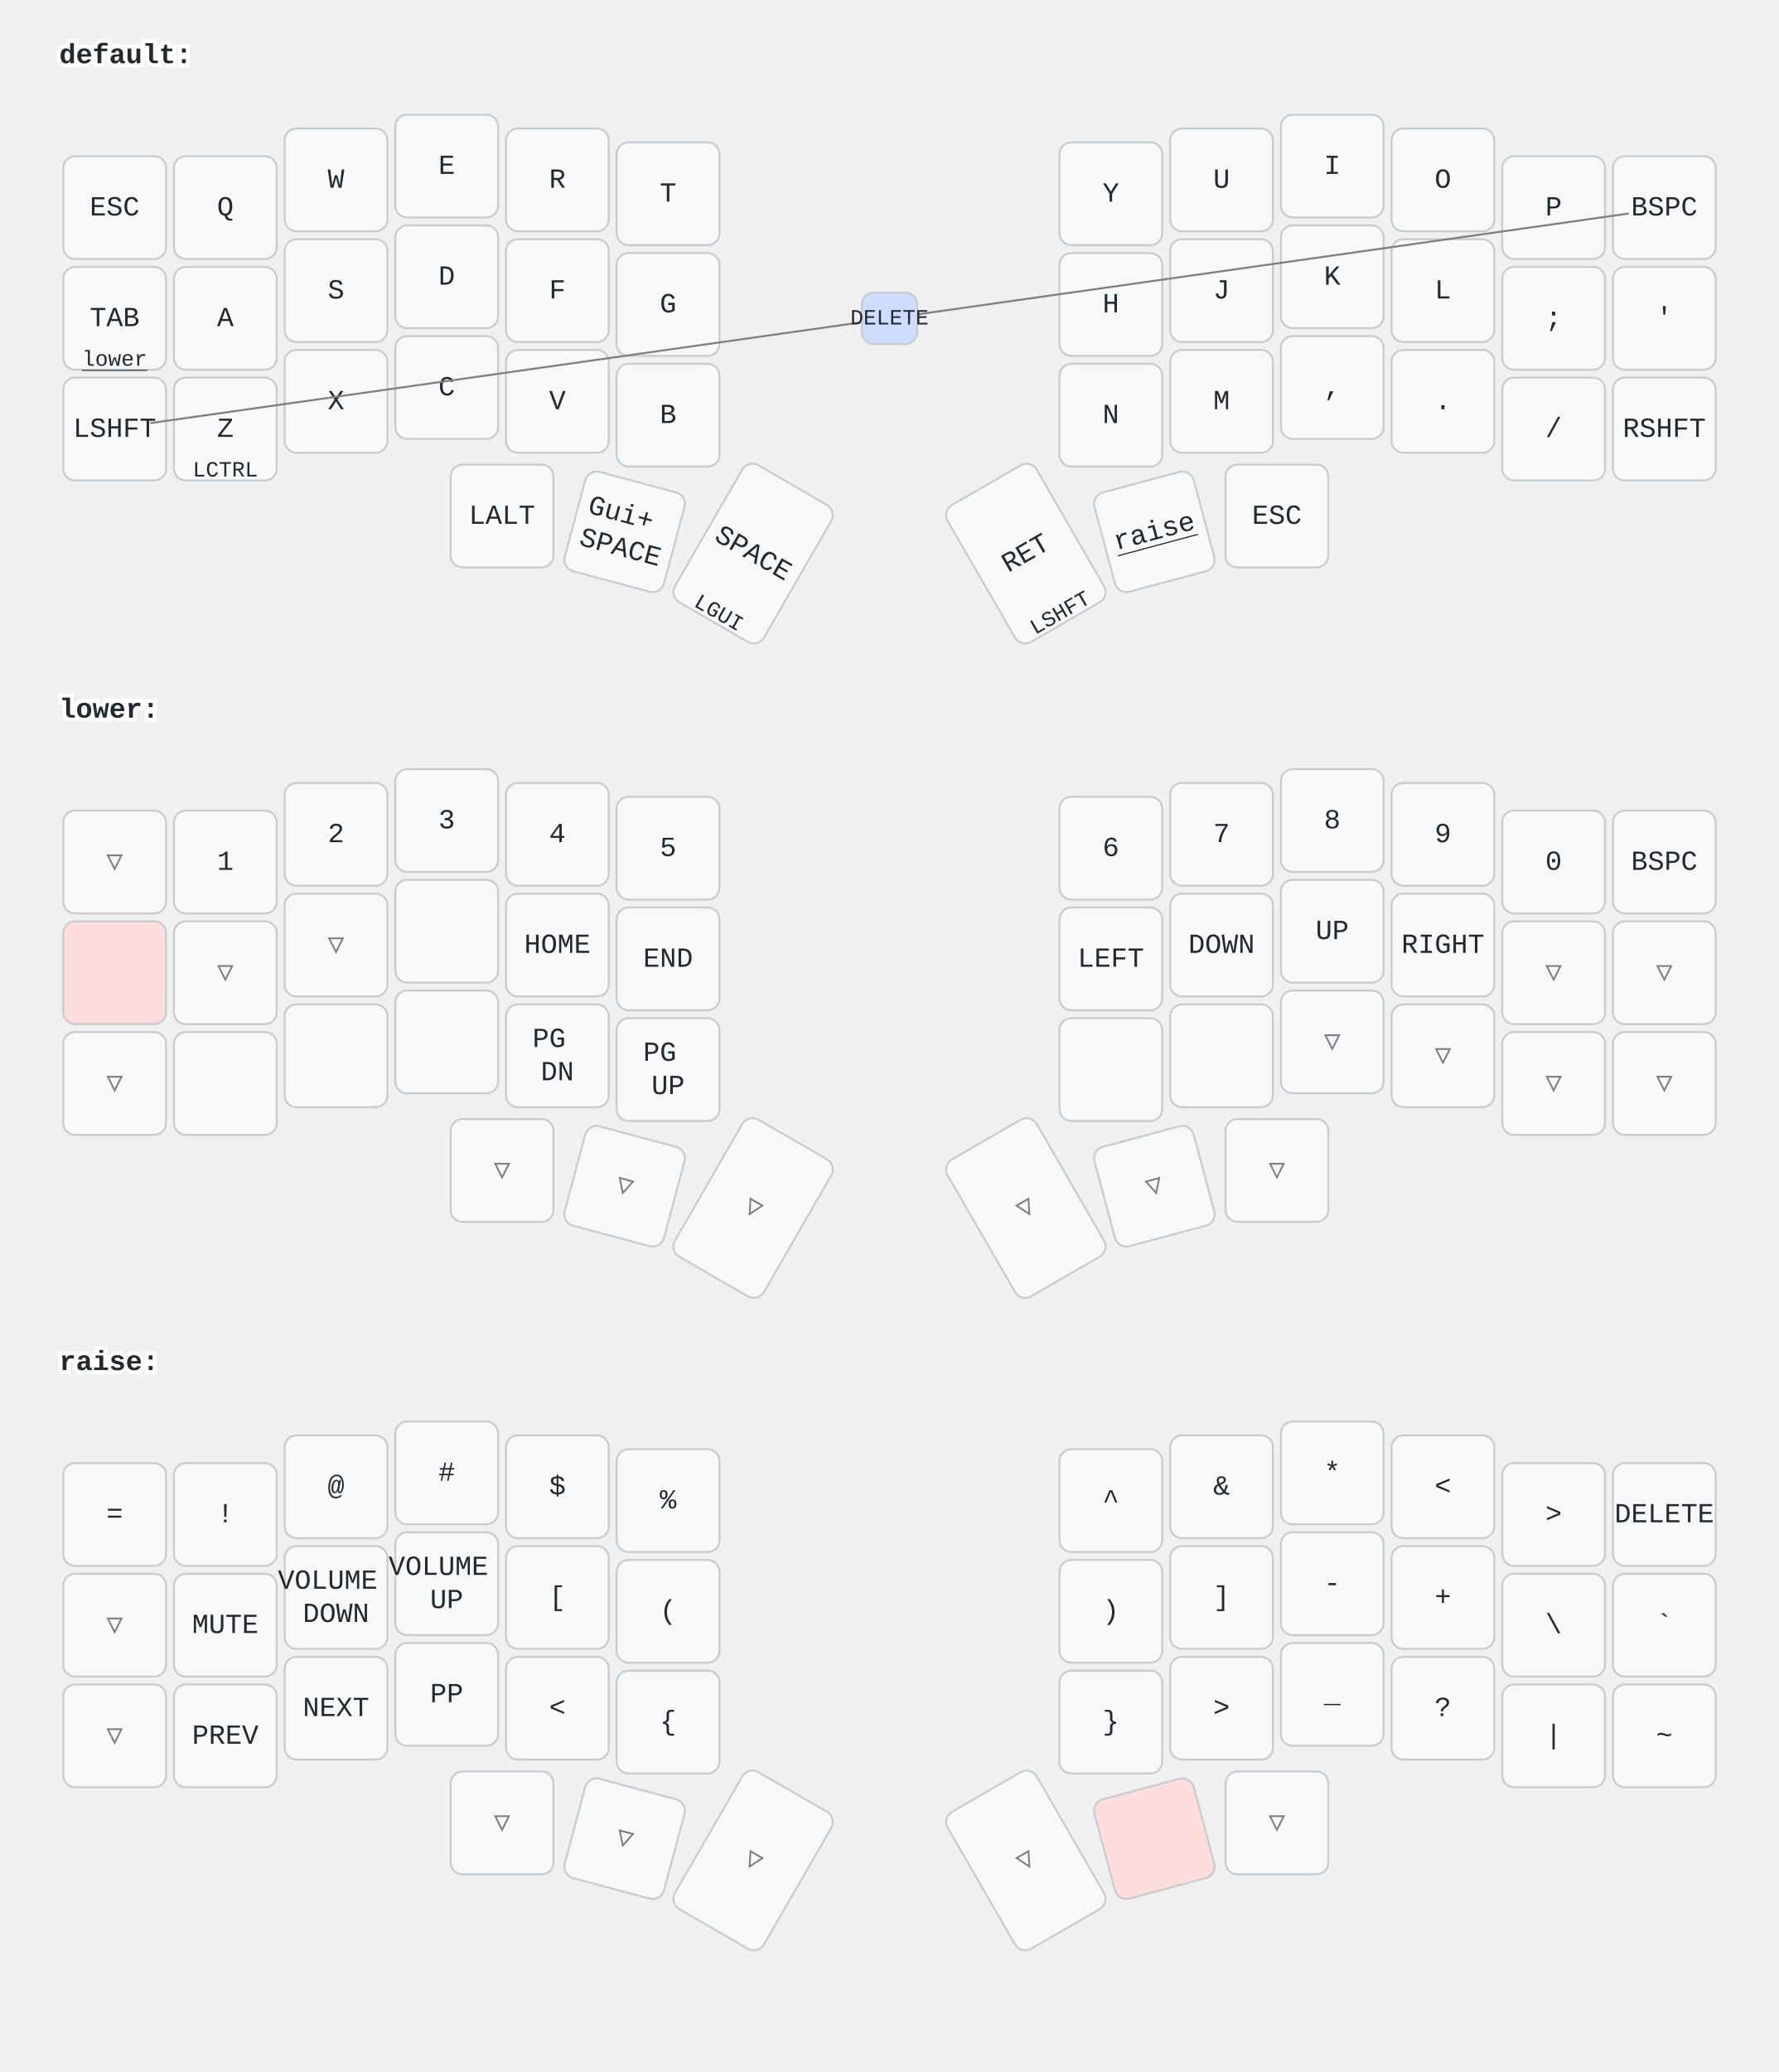
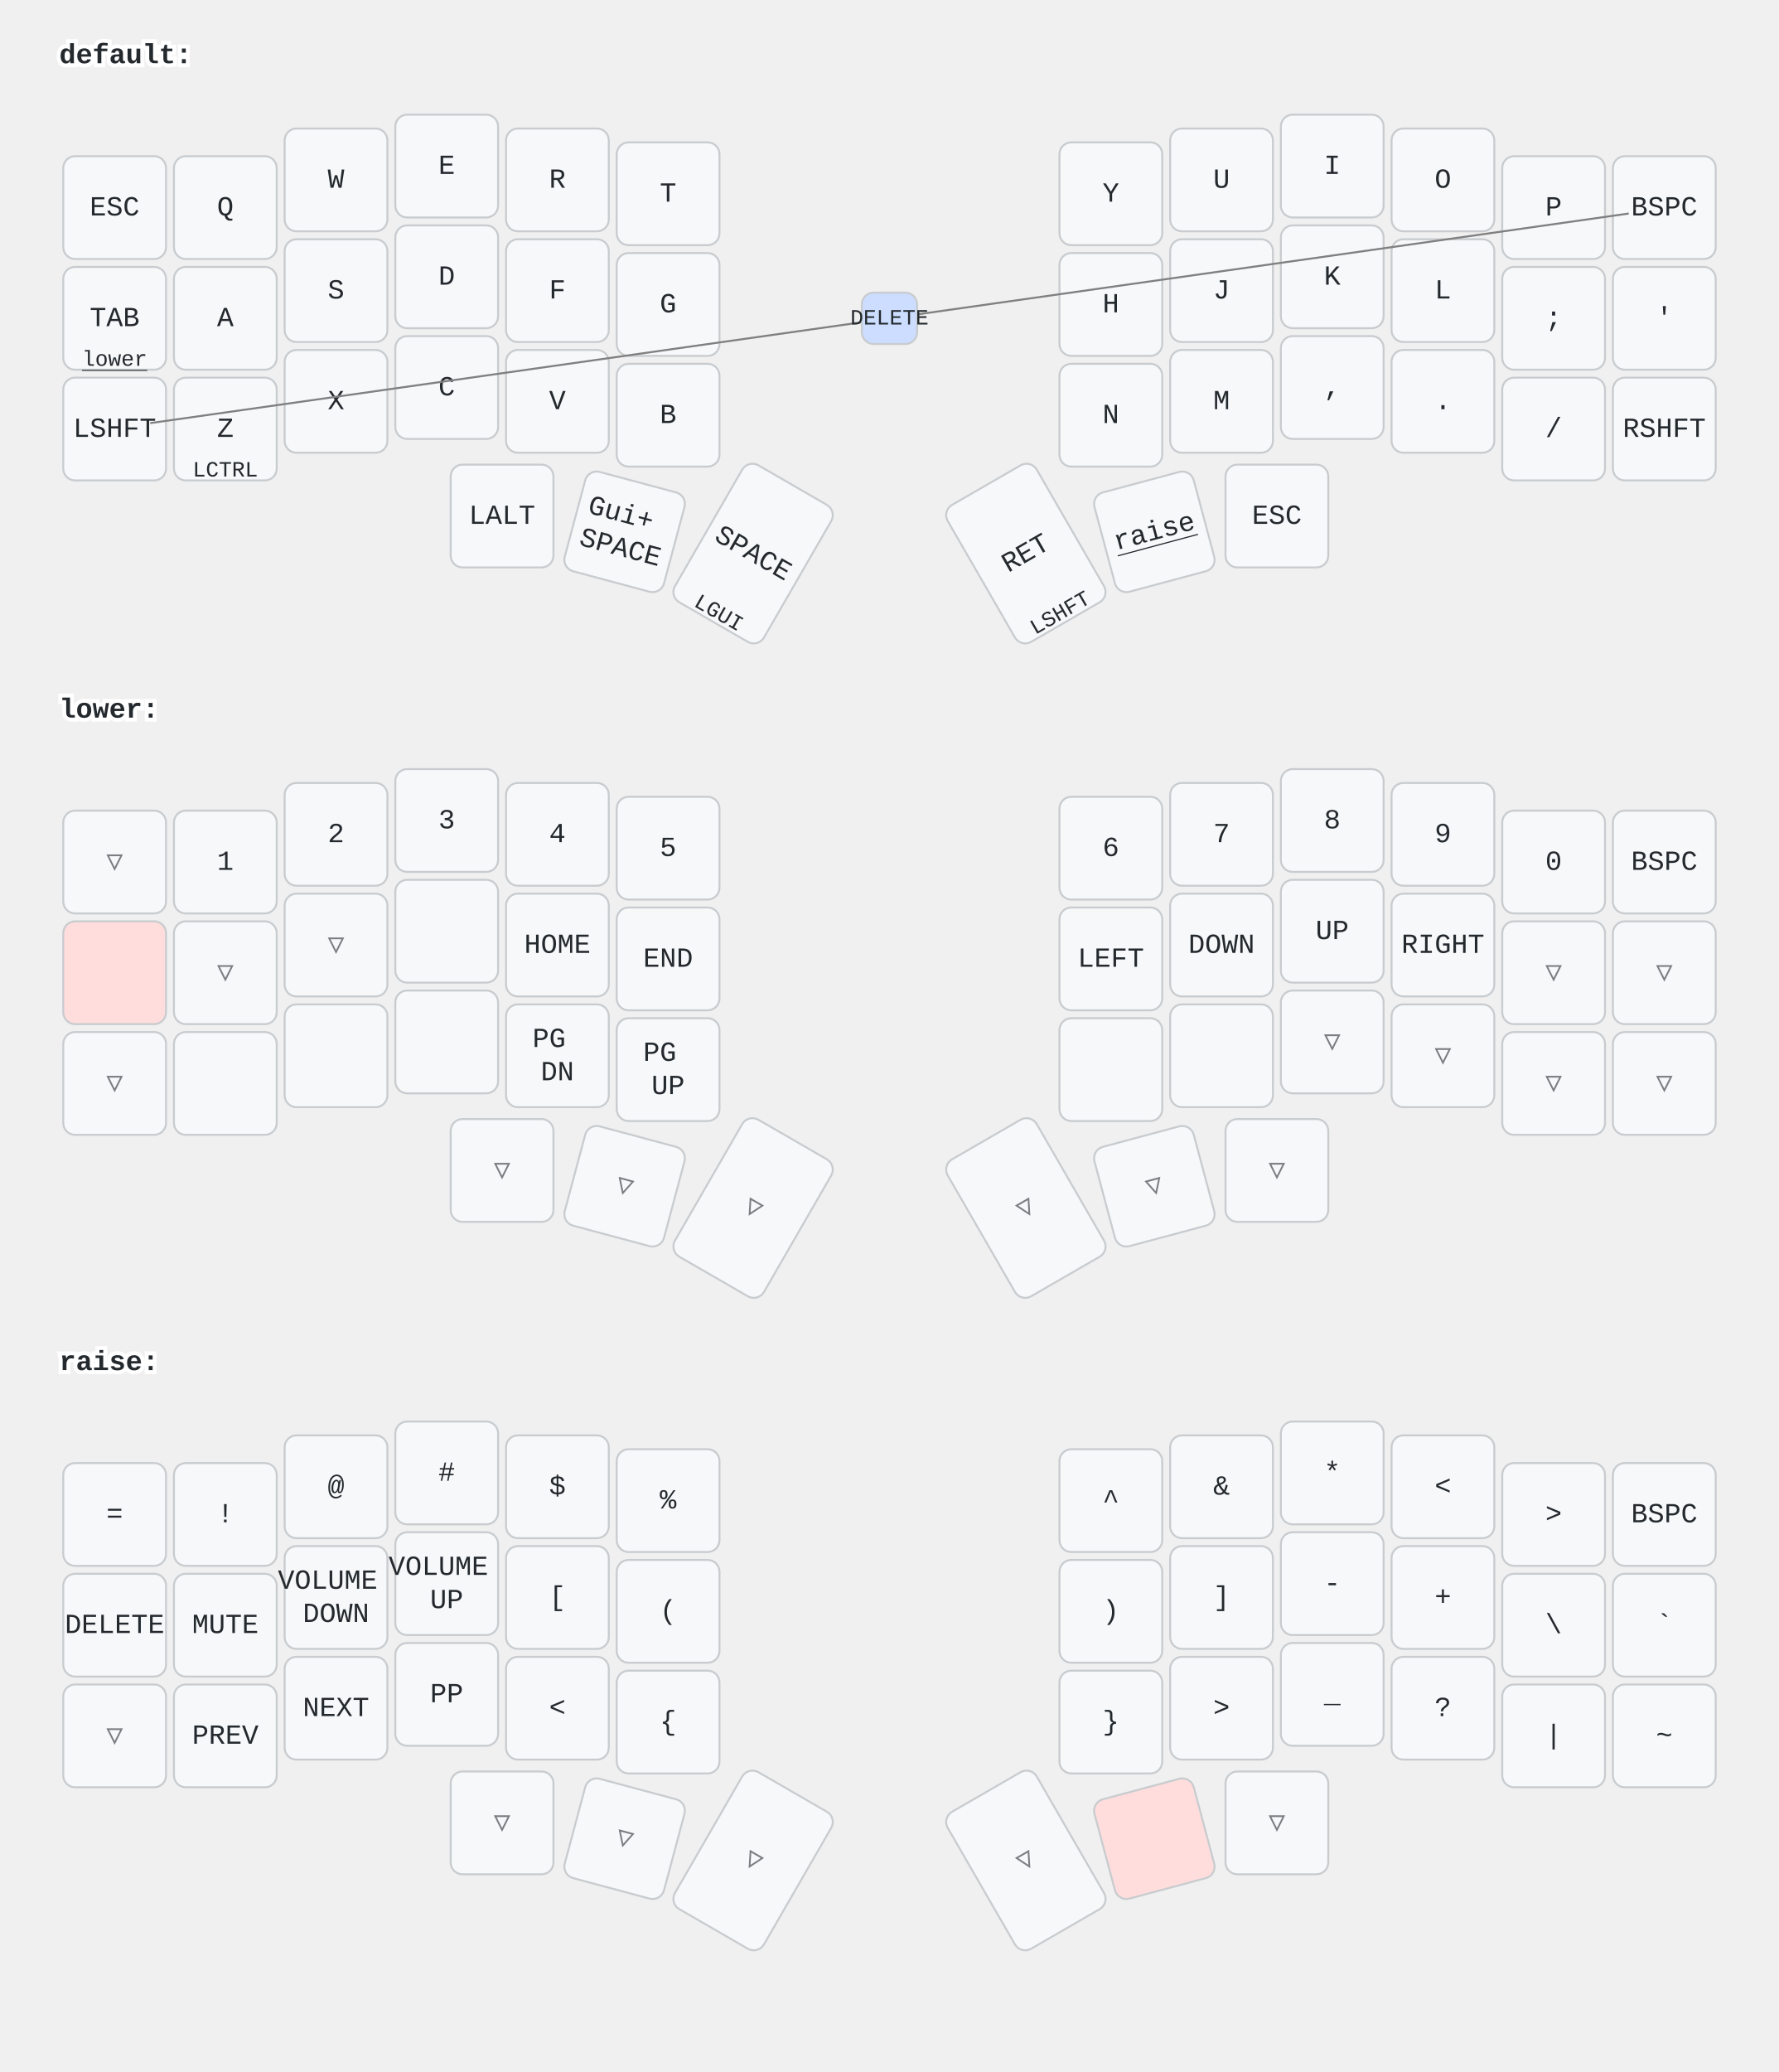
<svg xmlns="http://www.w3.org/2000/svg" width="900" height="1048" viewBox="0 0 900 1048" class="keymap">
  <style>/* inherit to force styles through use tags */
svg path {
    fill: inherit;
}

/* font and background color specifications */
svg.keymap {
    font-family: SFMono-Regular,Consolas,Liberation Mono,Menlo,monospace;
    font-size: 14px;
    font-kerning: normal;
    text-rendering: optimizeLegibility;
    fill: #24292e;
}

/* default key styling */
rect.key {
    fill: #f6f8fa;
}

rect.key, rect.combo {
    stroke: #c9cccf;
    stroke-width: 1;
}

/* default key side styling, only used is draw_key_sides is set */
rect.side {
    filter: brightness(90%);
}

/* color accent for combo boxes */
rect.combo, rect.combo-separate {
    fill: #cdf;
}

/* color accent for held keys */
rect.held, rect.combo.held {
    fill: #fdd;
}

/* color accent for ghost (optional) keys */
rect.ghost, rect.combo.ghost {
    stroke-dasharray: 4, 4;
    stroke-width: 2;
}

text {
    text-anchor: middle;
    dominant-baseline: middle;
}

/* styling for layer labels */
text.label {
    font-weight: bold;
    text-anchor: start;
    stroke: white;
    stroke-width: 4;
    paint-order: stroke;
}

/* styling for optional footer */
text.footer {
    text-anchor: end;
    dominant-baseline: auto;
    stroke: white;
    stroke-width: 4;
    paint-order: stroke;
}

/* styling for combo tap, and key hold/shifted label text */
text.combo, text.hold, text.shifted {
    font-size: 11px;
}

text.hold {
    text-anchor: middle;
    dominant-baseline: auto;
}

text.shifted {
    text-anchor: middle;
    dominant-baseline: hanging;
}

text.layer-activator {
    text-decoration: underline;
}

/* styling for hold/shifted label text in combo box */
text.combo.hold, text.combo.shifted {
    font-size: 8px;
}

/* lighter symbol for transparent keys */
text.trans {
    fill: #7b7e81;
}

/* styling for combo dendrons */
path.combo {
    stroke-width: 1;
    stroke: gray;
    fill: none;
}

/* Start Tabler Icons Cleanup */
/* cannot use height/width with glyphs */
.icon-tabler &gt; path {
    fill: inherit;
    stroke: inherit;
    stroke-width: 2;
}
/* hide tabler's default box */
.icon-tabler &gt; path[stroke="none"][fill="none"] {
    visibility: hidden;
}
/* End Tabler Icons Cleanup */
</style>
  <g transform="translate(30, 0)" class="layer-default">
    <text x="0" y="28" class="label" id="default">default:</text>
    <g transform="translate(0, 56)">
      <g transform="translate(28, 49)" class="key keypos-0">
        <rect rx="6" ry="6" x="-26" y="-26" width="52" height="52" class="key" />
        <text x="0" y="0" class="key tap">ESC</text>
      </g>
      <g transform="translate(84, 49)" class="key keypos-1">
        <rect rx="6" ry="6" x="-26" y="-26" width="52" height="52" class="key" />
        <text x="0" y="0" class="key tap">Q</text>
      </g>
      <g transform="translate(140, 35)" class="key keypos-2">
        <rect rx="6" ry="6" x="-26" y="-26" width="52" height="52" class="key" />
        <text x="0" y="0" class="key tap">W</text>
      </g>
      <g transform="translate(196, 28)" class="key keypos-3">
        <rect rx="6" ry="6" x="-26" y="-26" width="52" height="52" class="key" />
        <text x="0" y="0" class="key tap">E</text>
      </g>
      <g transform="translate(252, 35)" class="key keypos-4">
        <rect rx="6" ry="6" x="-26" y="-26" width="52" height="52" class="key" />
        <text x="0" y="0" class="key tap">R</text>
      </g>
      <g transform="translate(308, 42)" class="key keypos-5">
        <rect rx="6" ry="6" x="-26" y="-26" width="52" height="52" class="key" />
        <text x="0" y="0" class="key tap">T</text>
      </g>
      <g transform="translate(532, 42)" class="key keypos-6">
        <rect rx="6" ry="6" x="-26" y="-26" width="52" height="52" class="key" />
        <text x="0" y="0" class="key tap">Y</text>
      </g>
      <g transform="translate(588, 35)" class="key keypos-7">
        <rect rx="6" ry="6" x="-26" y="-26" width="52" height="52" class="key" />
        <text x="0" y="0" class="key tap">U</text>
      </g>
      <g transform="translate(644, 28)" class="key keypos-8">
        <rect rx="6" ry="6" x="-26" y="-26" width="52" height="52" class="key" />
        <text x="0" y="0" class="key tap">I</text>
      </g>
      <g transform="translate(700, 35)" class="key keypos-9">
        <rect rx="6" ry="6" x="-26" y="-26" width="52" height="52" class="key" />
        <text x="0" y="0" class="key tap">O</text>
      </g>
      <g transform="translate(756, 49)" class="key keypos-10">
        <rect rx="6" ry="6" x="-26" y="-26" width="52" height="52" class="key" />
        <text x="0" y="0" class="key tap">P</text>
      </g>
      <g transform="translate(812, 49)" class="key keypos-11">
        <rect rx="6" ry="6" x="-26" y="-26" width="52" height="52" class="key" />
        <text x="0" y="0" class="key tap">BSPC</text>
      </g>
      <g transform="translate(28, 105)" class="key keypos-12">
        <rect rx="6" ry="6" x="-26" y="-26" width="52" height="52" class="key" />
        <text x="0" y="0" class="key tap">TAB</text>
        <a href="#lower">
          <text x="0" y="24" class="key hold layer-activator">lower</text>
        </a>
      </g>
      <g transform="translate(84, 105)" class="key keypos-13">
        <rect rx="6" ry="6" x="-26" y="-26" width="52" height="52" class="key" />
        <text x="0" y="0" class="key tap">A</text>
      </g>
      <g transform="translate(140, 91)" class="key keypos-14">
        <rect rx="6" ry="6" x="-26" y="-26" width="52" height="52" class="key" />
        <text x="0" y="0" class="key tap">S</text>
      </g>
      <g transform="translate(196, 84)" class="key keypos-15">
        <rect rx="6" ry="6" x="-26" y="-26" width="52" height="52" class="key" />
        <text x="0" y="0" class="key tap">D</text>
      </g>
      <g transform="translate(252, 91)" class="key keypos-16">
        <rect rx="6" ry="6" x="-26" y="-26" width="52" height="52" class="key" />
        <text x="0" y="0" class="key tap">F</text>
      </g>
      <g transform="translate(308, 98)" class="key keypos-17">
        <rect rx="6" ry="6" x="-26" y="-26" width="52" height="52" class="key" />
        <text x="0" y="0" class="key tap">G</text>
      </g>
      <g transform="translate(532, 98)" class="key keypos-18">
        <rect rx="6" ry="6" x="-26" y="-26" width="52" height="52" class="key" />
        <text x="0" y="0" class="key tap">H</text>
      </g>
      <g transform="translate(588, 91)" class="key keypos-19">
        <rect rx="6" ry="6" x="-26" y="-26" width="52" height="52" class="key" />
        <text x="0" y="0" class="key tap">J</text>
      </g>
      <g transform="translate(644, 84)" class="key keypos-20">
        <rect rx="6" ry="6" x="-26" y="-26" width="52" height="52" class="key" />
        <text x="0" y="0" class="key tap">K</text>
      </g>
      <g transform="translate(700, 91)" class="key keypos-21">
        <rect rx="6" ry="6" x="-26" y="-26" width="52" height="52" class="key" />
        <text x="0" y="0" class="key tap">L</text>
      </g>
      <g transform="translate(756, 105)" class="key keypos-22">
        <rect rx="6" ry="6" x="-26" y="-26" width="52" height="52" class="key" />
        <text x="0" y="0" class="key tap">;</text>
      </g>
      <g transform="translate(812, 105)" class="key keypos-23">
        <rect rx="6" ry="6" x="-26" y="-26" width="52" height="52" class="key" />
        <text x="0" y="0" class="key tap">'</text>
      </g>
      <g transform="translate(28, 161)" class="key keypos-24">
        <rect rx="6" ry="6" x="-26" y="-26" width="52" height="52" class="key" />
        <text x="0" y="0" class="key tap">LSHFT</text>
      </g>
      <g transform="translate(84, 161)" class="key keypos-25">
        <rect rx="6" ry="6" x="-26" y="-26" width="52" height="52" class="key" />
        <text x="0" y="0" class="key tap">Z</text>
        <text x="0" y="24" class="key hold">LCTRL</text>
      </g>
      <g transform="translate(140, 147)" class="key keypos-26">
        <rect rx="6" ry="6" x="-26" y="-26" width="52" height="52" class="key" />
        <text x="0" y="0" class="key tap">X</text>
      </g>
      <g transform="translate(196, 140)" class="key keypos-27">
        <rect rx="6" ry="6" x="-26" y="-26" width="52" height="52" class="key" />
        <text x="0" y="0" class="key tap">C</text>
      </g>
      <g transform="translate(252, 147)" class="key keypos-28">
        <rect rx="6" ry="6" x="-26" y="-26" width="52" height="52" class="key" />
        <text x="0" y="0" class="key tap">V</text>
      </g>
      <g transform="translate(308, 154)" class="key keypos-29">
        <rect rx="6" ry="6" x="-26" y="-26" width="52" height="52" class="key" />
        <text x="0" y="0" class="key tap">B</text>
      </g>
      <g transform="translate(532, 154)" class="key keypos-30">
        <rect rx="6" ry="6" x="-26" y="-26" width="52" height="52" class="key" />
        <text x="0" y="0" class="key tap">N</text>
      </g>
      <g transform="translate(588, 147)" class="key keypos-31">
        <rect rx="6" ry="6" x="-26" y="-26" width="52" height="52" class="key" />
        <text x="0" y="0" class="key tap">M</text>
      </g>
      <g transform="translate(644, 140)" class="key keypos-32">
        <rect rx="6" ry="6" x="-26" y="-26" width="52" height="52" class="key" />
        <text x="0" y="0" class="key tap">,</text>
      </g>
      <g transform="translate(700, 147)" class="key keypos-33">
        <rect rx="6" ry="6" x="-26" y="-26" width="52" height="52" class="key" />
        <text x="0" y="0" class="key tap">.</text>
      </g>
      <g transform="translate(756, 161)" class="key keypos-34">
        <rect rx="6" ry="6" x="-26" y="-26" width="52" height="52" class="key" />
        <text x="0" y="0" class="key tap">/</text>
      </g>
      <g transform="translate(812, 161)" class="key keypos-35">
        <rect rx="6" ry="6" x="-26" y="-26" width="52" height="52" class="key" />
        <text x="0" y="0" class="key tap">RSHFT</text>
      </g>
      <g transform="translate(224, 205)" class="key keypos-36">
        <rect rx="6" ry="6" x="-26" y="-26" width="52" height="52" class="key" />
        <text x="0" y="0" class="key tap">LALT</text>
      </g>
      <g transform="translate(286, 213) rotate(15.0)" class="key keypos-37">
        <rect rx="6" ry="6" x="-26" y="-26" width="52" height="52" class="key" />
        <text x="0" y="0" class="key tap">
          <tspan x="0" dy="-0.6em">Gui+</tspan>
          <tspan x="0" dy="1.2em">SPACE</tspan>
        </text>
      </g>
      <g transform="translate(351, 224) rotate(30.0)" class="key keypos-38">
        <rect rx="6" ry="6" x="-26" y="-40" width="52" height="80" class="key" />
        <text x="0" y="0" class="key tap">SPACE</text>
        <text x="0" y="38" class="key hold">LGUI</text>
      </g>
      <g transform="translate(489, 224) rotate(-30.0)" class="key keypos-39">
        <rect rx="6" ry="6" x="-26" y="-40" width="52" height="80" class="key" />
        <text x="0" y="0" class="key tap">RET</text>
        <text x="0" y="38" class="key hold">LSHFT</text>
      </g>
      <g transform="translate(554, 213) rotate(-15.0)" class="key keypos-40">
        <rect rx="6" ry="6" x="-26" y="-26" width="52" height="52" class="key" />
        <a href="#raise">
          <text x="0" y="0" class="key tap layer-activator">raise</text>
        </a>
      </g>
      <g transform="translate(616, 205)" class="key keypos-41">
        <rect rx="6" ry="6" x="-26" y="-26" width="52" height="52" class="key" />
        <text x="0" y="0" class="key tap">ESC</text>
      </g>
      <g class="combo combopos-0">
        <path d="M420,105 l374,-53" class="combo" />
        <path d="M420,105 l-374,53" class="combo" />
        <rect rx="6" ry="6" x="406" y="92" width="28" height="26" class="combo" />
        <text x="420" y="105" class="combo tap">DELETE</text>
      </g>
    </g>
  </g>
  <g transform="translate(30, 331)" class="layer-lower">
    <text x="0" y="28" class="label" id="lower">lower:</text>
    <g transform="translate(0, 56)">
      <g transform="translate(28, 49)" class="key trans keypos-0">
        <rect rx="6" ry="6" x="-26" y="-26" width="52" height="52" class="key trans" />
        <text x="0" y="0" class="key trans tap">▽</text>
      </g>
      <g transform="translate(84, 49)" class="key keypos-1">
        <rect rx="6" ry="6" x="-26" y="-26" width="52" height="52" class="key" />
        <text x="0" y="0" class="key tap">1</text>
      </g>
      <g transform="translate(140, 35)" class="key keypos-2">
        <rect rx="6" ry="6" x="-26" y="-26" width="52" height="52" class="key" />
        <text x="0" y="0" class="key tap">2</text>
      </g>
      <g transform="translate(196, 28)" class="key keypos-3">
        <rect rx="6" ry="6" x="-26" y="-26" width="52" height="52" class="key" />
        <text x="0" y="0" class="key tap">3</text>
      </g>
      <g transform="translate(252, 35)" class="key keypos-4">
        <rect rx="6" ry="6" x="-26" y="-26" width="52" height="52" class="key" />
        <text x="0" y="0" class="key tap">4</text>
      </g>
      <g transform="translate(308, 42)" class="key keypos-5">
        <rect rx="6" ry="6" x="-26" y="-26" width="52" height="52" class="key" />
        <text x="0" y="0" class="key tap">5</text>
      </g>
      <g transform="translate(532, 42)" class="key keypos-6">
        <rect rx="6" ry="6" x="-26" y="-26" width="52" height="52" class="key" />
        <text x="0" y="0" class="key tap">6</text>
      </g>
      <g transform="translate(588, 35)" class="key keypos-7">
        <rect rx="6" ry="6" x="-26" y="-26" width="52" height="52" class="key" />
        <text x="0" y="0" class="key tap">7</text>
      </g>
      <g transform="translate(644, 28)" class="key keypos-8">
        <rect rx="6" ry="6" x="-26" y="-26" width="52" height="52" class="key" />
        <text x="0" y="0" class="key tap">8</text>
      </g>
      <g transform="translate(700, 35)" class="key keypos-9">
        <rect rx="6" ry="6" x="-26" y="-26" width="52" height="52" class="key" />
        <text x="0" y="0" class="key tap">9</text>
      </g>
      <g transform="translate(756, 49)" class="key keypos-10">
        <rect rx="6" ry="6" x="-26" y="-26" width="52" height="52" class="key" />
        <text x="0" y="0" class="key tap">0</text>
      </g>
      <g transform="translate(812, 49)" class="key keypos-11">
        <rect rx="6" ry="6" x="-26" y="-26" width="52" height="52" class="key" />
        <text x="0" y="0" class="key tap">BSPC</text>
      </g>
      <g transform="translate(28, 105)" class="key held keypos-12">
        <rect rx="6" ry="6" x="-26" y="-26" width="52" height="52" class="key held" />
      </g>
      <g transform="translate(84, 105)" class="key trans keypos-13">
        <rect rx="6" ry="6" x="-26" y="-26" width="52" height="52" class="key trans" />
        <text x="0" y="0" class="key trans tap">▽</text>
      </g>
      <g transform="translate(140, 91)" class="key trans keypos-14">
        <rect rx="6" ry="6" x="-26" y="-26" width="52" height="52" class="key trans" />
        <text x="0" y="0" class="key trans tap">▽</text>
      </g>
      <g transform="translate(196, 84)" class="key keypos-15">
        <rect rx="6" ry="6" x="-26" y="-26" width="52" height="52" class="key" />
      </g>
      <g transform="translate(252, 91)" class="key keypos-16">
        <rect rx="6" ry="6" x="-26" y="-26" width="52" height="52" class="key" />
        <text x="0" y="0" class="key tap">HOME</text>
      </g>
      <g transform="translate(308, 98)" class="key keypos-17">
        <rect rx="6" ry="6" x="-26" y="-26" width="52" height="52" class="key" />
        <text x="0" y="0" class="key tap">END</text>
      </g>
      <g transform="translate(532, 98)" class="key keypos-18">
        <rect rx="6" ry="6" x="-26" y="-26" width="52" height="52" class="key" />
        <text x="0" y="0" class="key tap">LEFT</text>
      </g>
      <g transform="translate(588, 91)" class="key keypos-19">
        <rect rx="6" ry="6" x="-26" y="-26" width="52" height="52" class="key" />
        <text x="0" y="0" class="key tap">DOWN</text>
      </g>
      <g transform="translate(644, 84)" class="key keypos-20">
        <rect rx="6" ry="6" x="-26" y="-26" width="52" height="52" class="key" />
        <text x="0" y="0" class="key tap">UP</text>
      </g>
      <g transform="translate(700, 91)" class="key keypos-21">
        <rect rx="6" ry="6" x="-26" y="-26" width="52" height="52" class="key" />
        <text x="0" y="0" class="key tap">RIGHT</text>
      </g>
      <g transform="translate(756, 105)" class="key trans keypos-22">
        <rect rx="6" ry="6" x="-26" y="-26" width="52" height="52" class="key trans" />
        <text x="0" y="0" class="key trans tap">▽</text>
      </g>
      <g transform="translate(812, 105)" class="key trans keypos-23">
        <rect rx="6" ry="6" x="-26" y="-26" width="52" height="52" class="key trans" />
        <text x="0" y="0" class="key trans tap">▽</text>
      </g>
      <g transform="translate(28, 161)" class="key trans keypos-24">
        <rect rx="6" ry="6" x="-26" y="-26" width="52" height="52" class="key trans" />
        <text x="0" y="0" class="key trans tap">▽</text>
      </g>
      <g transform="translate(84, 161)" class="key keypos-25">
        <rect rx="6" ry="6" x="-26" y="-26" width="52" height="52" class="key" />
      </g>
      <g transform="translate(140, 147)" class="key keypos-26">
        <rect rx="6" ry="6" x="-26" y="-26" width="52" height="52" class="key" />
      </g>
      <g transform="translate(196, 140)" class="key keypos-27">
        <rect rx="6" ry="6" x="-26" y="-26" width="52" height="52" class="key" />
      </g>
      <g transform="translate(252, 147)" class="key keypos-28">
        <rect rx="6" ry="6" x="-26" y="-26" width="52" height="52" class="key" />
        <text x="0" y="0" class="key tap">
          <tspan x="0" dy="-0.6em">PG</tspan>
          <tspan x="0" dy="1.2em">DN</tspan>
        </text>
      </g>
      <g transform="translate(308, 154)" class="key keypos-29">
        <rect rx="6" ry="6" x="-26" y="-26" width="52" height="52" class="key" />
        <text x="0" y="0" class="key tap">
          <tspan x="0" dy="-0.6em">PG</tspan>
          <tspan x="0" dy="1.2em">UP</tspan>
        </text>
      </g>
      <g transform="translate(532, 154)" class="key keypos-30">
        <rect rx="6" ry="6" x="-26" y="-26" width="52" height="52" class="key" />
      </g>
      <g transform="translate(588, 147)" class="key keypos-31">
        <rect rx="6" ry="6" x="-26" y="-26" width="52" height="52" class="key" />
      </g>
      <g transform="translate(644, 140)" class="key trans keypos-32">
        <rect rx="6" ry="6" x="-26" y="-26" width="52" height="52" class="key trans" />
        <text x="0" y="0" class="key trans tap">▽</text>
      </g>
      <g transform="translate(700, 147)" class="key trans keypos-33">
        <rect rx="6" ry="6" x="-26" y="-26" width="52" height="52" class="key trans" />
        <text x="0" y="0" class="key trans tap">▽</text>
      </g>
      <g transform="translate(756, 161)" class="key trans keypos-34">
        <rect rx="6" ry="6" x="-26" y="-26" width="52" height="52" class="key trans" />
        <text x="0" y="0" class="key trans tap">▽</text>
      </g>
      <g transform="translate(812, 161)" class="key trans keypos-35">
        <rect rx="6" ry="6" x="-26" y="-26" width="52" height="52" class="key trans" />
        <text x="0" y="0" class="key trans tap">▽</text>
      </g>
      <g transform="translate(224, 205)" class="key trans keypos-36">
        <rect rx="6" ry="6" x="-26" y="-26" width="52" height="52" class="key trans" />
        <text x="0" y="0" class="key trans tap">▽</text>
      </g>
      <g transform="translate(286, 213) rotate(15.0)" class="key trans keypos-37">
        <rect rx="6" ry="6" x="-26" y="-26" width="52" height="52" class="key trans" />
        <text x="0" y="0" class="key trans tap">▽</text>
      </g>
      <g transform="translate(351, 224) rotate(30.0)" class="key trans keypos-38">
        <rect rx="6" ry="6" x="-26" y="-40" width="52" height="80" class="key trans" />
        <text x="0" y="0" class="key trans tap">▽</text>
      </g>
      <g transform="translate(489, 224) rotate(-30.0)" class="key trans keypos-39">
        <rect rx="6" ry="6" x="-26" y="-40" width="52" height="80" class="key trans" />
        <text x="0" y="0" class="key trans tap">▽</text>
      </g>
      <g transform="translate(554, 213) rotate(-15.0)" class="key trans keypos-40">
        <rect rx="6" ry="6" x="-26" y="-26" width="52" height="52" class="key trans" />
        <text x="0" y="0" class="key trans tap">▽</text>
      </g>
      <g transform="translate(616, 205)" class="key trans keypos-41">
        <rect rx="6" ry="6" x="-26" y="-26" width="52" height="52" class="key trans" />
        <text x="0" y="0" class="key trans tap">▽</text>
      </g>
    </g>
  </g>
  <g transform="translate(30, 661)" class="layer-raise">
    <text x="0" y="28" class="label" id="raise">raise:</text>
    <g transform="translate(0, 56)">
      <g transform="translate(28, 49)" class="key keypos-0">
        <rect rx="6" ry="6" x="-26" y="-26" width="52" height="52" class="key" />
        <text x="0" y="0" class="key tap">=</text>
      </g>
      <g transform="translate(84, 49)" class="key keypos-1">
        <rect rx="6" ry="6" x="-26" y="-26" width="52" height="52" class="key" />
        <text x="0" y="0" class="key tap">!</text>
      </g>
      <g transform="translate(140, 35)" class="key keypos-2">
        <rect rx="6" ry="6" x="-26" y="-26" width="52" height="52" class="key" />
        <text x="0" y="0" class="key tap">@</text>
      </g>
      <g transform="translate(196, 28)" class="key keypos-3">
        <rect rx="6" ry="6" x="-26" y="-26" width="52" height="52" class="key" />
        <text x="0" y="0" class="key tap">#</text>
      </g>
      <g transform="translate(252, 35)" class="key keypos-4">
        <rect rx="6" ry="6" x="-26" y="-26" width="52" height="52" class="key" />
        <text x="0" y="0" class="key tap">$</text>
      </g>
      <g transform="translate(308, 42)" class="key keypos-5">
        <rect rx="6" ry="6" x="-26" y="-26" width="52" height="52" class="key" />
        <text x="0" y="0" class="key tap">%</text>
      </g>
      <g transform="translate(532, 42)" class="key keypos-6">
        <rect rx="6" ry="6" x="-26" y="-26" width="52" height="52" class="key" />
        <text x="0" y="0" class="key tap">^</text>
      </g>
      <g transform="translate(588, 35)" class="key keypos-7">
        <rect rx="6" ry="6" x="-26" y="-26" width="52" height="52" class="key" />
        <text x="0" y="0" class="key tap">&amp;</text>
      </g>
      <g transform="translate(644, 28)" class="key keypos-8">
        <rect rx="6" ry="6" x="-26" y="-26" width="52" height="52" class="key" />
        <text x="0" y="0" class="key tap">*</text>
      </g>
      <g transform="translate(700, 35)" class="key keypos-9">
        <rect rx="6" ry="6" x="-26" y="-26" width="52" height="52" class="key" />
        <text x="0" y="0" class="key tap">&lt;</text>
      </g>
      <g transform="translate(756, 49)" class="key keypos-10">
        <rect rx="6" ry="6" x="-26" y="-26" width="52" height="52" class="key" />
        <text x="0" y="0" class="key tap">&gt;</text>
      </g>
      <g transform="translate(812, 49)" class="key keypos-11">
        <rect rx="6" ry="6" x="-26" y="-26" width="52" height="52" class="key" />
+         <text x="0" y="0" class="key tap">BSPC</text>
+       </g>
+       <g transform="translate(28, 105)" class="key keypos-12">
+         <rect rx="6" ry="6" x="-26" y="-26" width="52" height="52" class="key" />
        <text x="0" y="0" class="key tap">DELETE</text>
-       </g>
-       <g transform="translate(28, 105)" class="key trans keypos-12">
-         <rect rx="6" ry="6" x="-26" y="-26" width="52" height="52" class="key trans" />
-         <text x="0" y="0" class="key trans tap">▽</text>
      </g>
      <g transform="translate(84, 105)" class="key keypos-13">
        <rect rx="6" ry="6" x="-26" y="-26" width="52" height="52" class="key" />
        <text x="0" y="0" class="key tap">MUTE</text>
      </g>
      <g transform="translate(140, 91)" class="key keypos-14">
        <rect rx="6" ry="6" x="-26" y="-26" width="52" height="52" class="key" />
        <text x="0" y="0" class="key tap">
          <tspan x="0" dy="-0.6em">VOLUME</tspan>
          <tspan x="0" dy="1.2em">DOWN</tspan>
        </text>
      </g>
      <g transform="translate(196, 84)" class="key keypos-15">
        <rect rx="6" ry="6" x="-26" y="-26" width="52" height="52" class="key" />
        <text x="0" y="0" class="key tap">
          <tspan x="0" dy="-0.6em">VOLUME</tspan>
          <tspan x="0" dy="1.2em">UP</tspan>
        </text>
      </g>
      <g transform="translate(252, 91)" class="key keypos-16">
        <rect rx="6" ry="6" x="-26" y="-26" width="52" height="52" class="key" />
        <text x="0" y="0" class="key tap">[</text>
      </g>
      <g transform="translate(308, 98)" class="key keypos-17">
        <rect rx="6" ry="6" x="-26" y="-26" width="52" height="52" class="key" />
        <text x="0" y="0" class="key tap">(</text>
      </g>
      <g transform="translate(532, 98)" class="key keypos-18">
        <rect rx="6" ry="6" x="-26" y="-26" width="52" height="52" class="key" />
        <text x="0" y="0" class="key tap">)</text>
      </g>
      <g transform="translate(588, 91)" class="key keypos-19">
        <rect rx="6" ry="6" x="-26" y="-26" width="52" height="52" class="key" />
        <text x="0" y="0" class="key tap">]</text>
      </g>
      <g transform="translate(644, 84)" class="key keypos-20">
        <rect rx="6" ry="6" x="-26" y="-26" width="52" height="52" class="key" />
        <text x="0" y="0" class="key tap">-</text>
      </g>
      <g transform="translate(700, 91)" class="key keypos-21">
        <rect rx="6" ry="6" x="-26" y="-26" width="52" height="52" class="key" />
        <text x="0" y="0" class="key tap">+</text>
      </g>
      <g transform="translate(756, 105)" class="key keypos-22">
        <rect rx="6" ry="6" x="-26" y="-26" width="52" height="52" class="key" />
        <text x="0" y="0" class="key tap">\</text>
      </g>
      <g transform="translate(812, 105)" class="key keypos-23">
        <rect rx="6" ry="6" x="-26" y="-26" width="52" height="52" class="key" />
        <text x="0" y="0" class="key tap">`</text>
      </g>
      <g transform="translate(28, 161)" class="key trans keypos-24">
        <rect rx="6" ry="6" x="-26" y="-26" width="52" height="52" class="key trans" />
        <text x="0" y="0" class="key trans tap">▽</text>
      </g>
      <g transform="translate(84, 161)" class="key keypos-25">
        <rect rx="6" ry="6" x="-26" y="-26" width="52" height="52" class="key" />
        <text x="0" y="0" class="key tap">PREV</text>
      </g>
      <g transform="translate(140, 147)" class="key keypos-26">
        <rect rx="6" ry="6" x="-26" y="-26" width="52" height="52" class="key" />
        <text x="0" y="0" class="key tap">NEXT</text>
      </g>
      <g transform="translate(196, 140)" class="key keypos-27">
        <rect rx="6" ry="6" x="-26" y="-26" width="52" height="52" class="key" />
        <text x="0" y="0" class="key tap">PP</text>
      </g>
      <g transform="translate(252, 147)" class="key keypos-28">
        <rect rx="6" ry="6" x="-26" y="-26" width="52" height="52" class="key" />
        <text x="0" y="0" class="key tap">&lt;</text>
      </g>
      <g transform="translate(308, 154)" class="key keypos-29">
        <rect rx="6" ry="6" x="-26" y="-26" width="52" height="52" class="key" />
        <text x="0" y="0" class="key tap">{</text>
      </g>
      <g transform="translate(532, 154)" class="key keypos-30">
        <rect rx="6" ry="6" x="-26" y="-26" width="52" height="52" class="key" />
        <text x="0" y="0" class="key tap">}</text>
      </g>
      <g transform="translate(588, 147)" class="key keypos-31">
        <rect rx="6" ry="6" x="-26" y="-26" width="52" height="52" class="key" />
        <text x="0" y="0" class="key tap">&gt;</text>
      </g>
      <g transform="translate(644, 140)" class="key keypos-32">
        <rect rx="6" ry="6" x="-26" y="-26" width="52" height="52" class="key" />
        <text x="0" y="0" class="key tap">_</text>
      </g>
      <g transform="translate(700, 147)" class="key keypos-33">
        <rect rx="6" ry="6" x="-26" y="-26" width="52" height="52" class="key" />
        <text x="0" y="0" class="key tap">?</text>
      </g>
      <g transform="translate(756, 161)" class="key keypos-34">
        <rect rx="6" ry="6" x="-26" y="-26" width="52" height="52" class="key" />
        <text x="0" y="0" class="key tap">|</text>
      </g>
      <g transform="translate(812, 161)" class="key keypos-35">
        <rect rx="6" ry="6" x="-26" y="-26" width="52" height="52" class="key" />
        <text x="0" y="0" class="key tap">~</text>
      </g>
      <g transform="translate(224, 205)" class="key trans keypos-36">
        <rect rx="6" ry="6" x="-26" y="-26" width="52" height="52" class="key trans" />
        <text x="0" y="0" class="key trans tap">▽</text>
      </g>
      <g transform="translate(286, 213) rotate(15.0)" class="key trans keypos-37">
        <rect rx="6" ry="6" x="-26" y="-26" width="52" height="52" class="key trans" />
        <text x="0" y="0" class="key trans tap">▽</text>
      </g>
      <g transform="translate(351, 224) rotate(30.0)" class="key trans keypos-38">
        <rect rx="6" ry="6" x="-26" y="-40" width="52" height="80" class="key trans" />
        <text x="0" y="0" class="key trans tap">▽</text>
      </g>
      <g transform="translate(489, 224) rotate(-30.0)" class="key trans keypos-39">
        <rect rx="6" ry="6" x="-26" y="-40" width="52" height="80" class="key trans" />
        <text x="0" y="0" class="key trans tap">▽</text>
      </g>
      <g transform="translate(554, 213) rotate(-15.0)" class="key held keypos-40">
        <rect rx="6" ry="6" x="-26" y="-26" width="52" height="52" class="key held" />
      </g>
      <g transform="translate(616, 205)" class="key trans keypos-41">
        <rect rx="6" ry="6" x="-26" y="-26" width="52" height="52" class="key trans" />
        <text x="0" y="0" class="key trans tap">▽</text>
      </g>
    </g>
  </g>
</svg>
